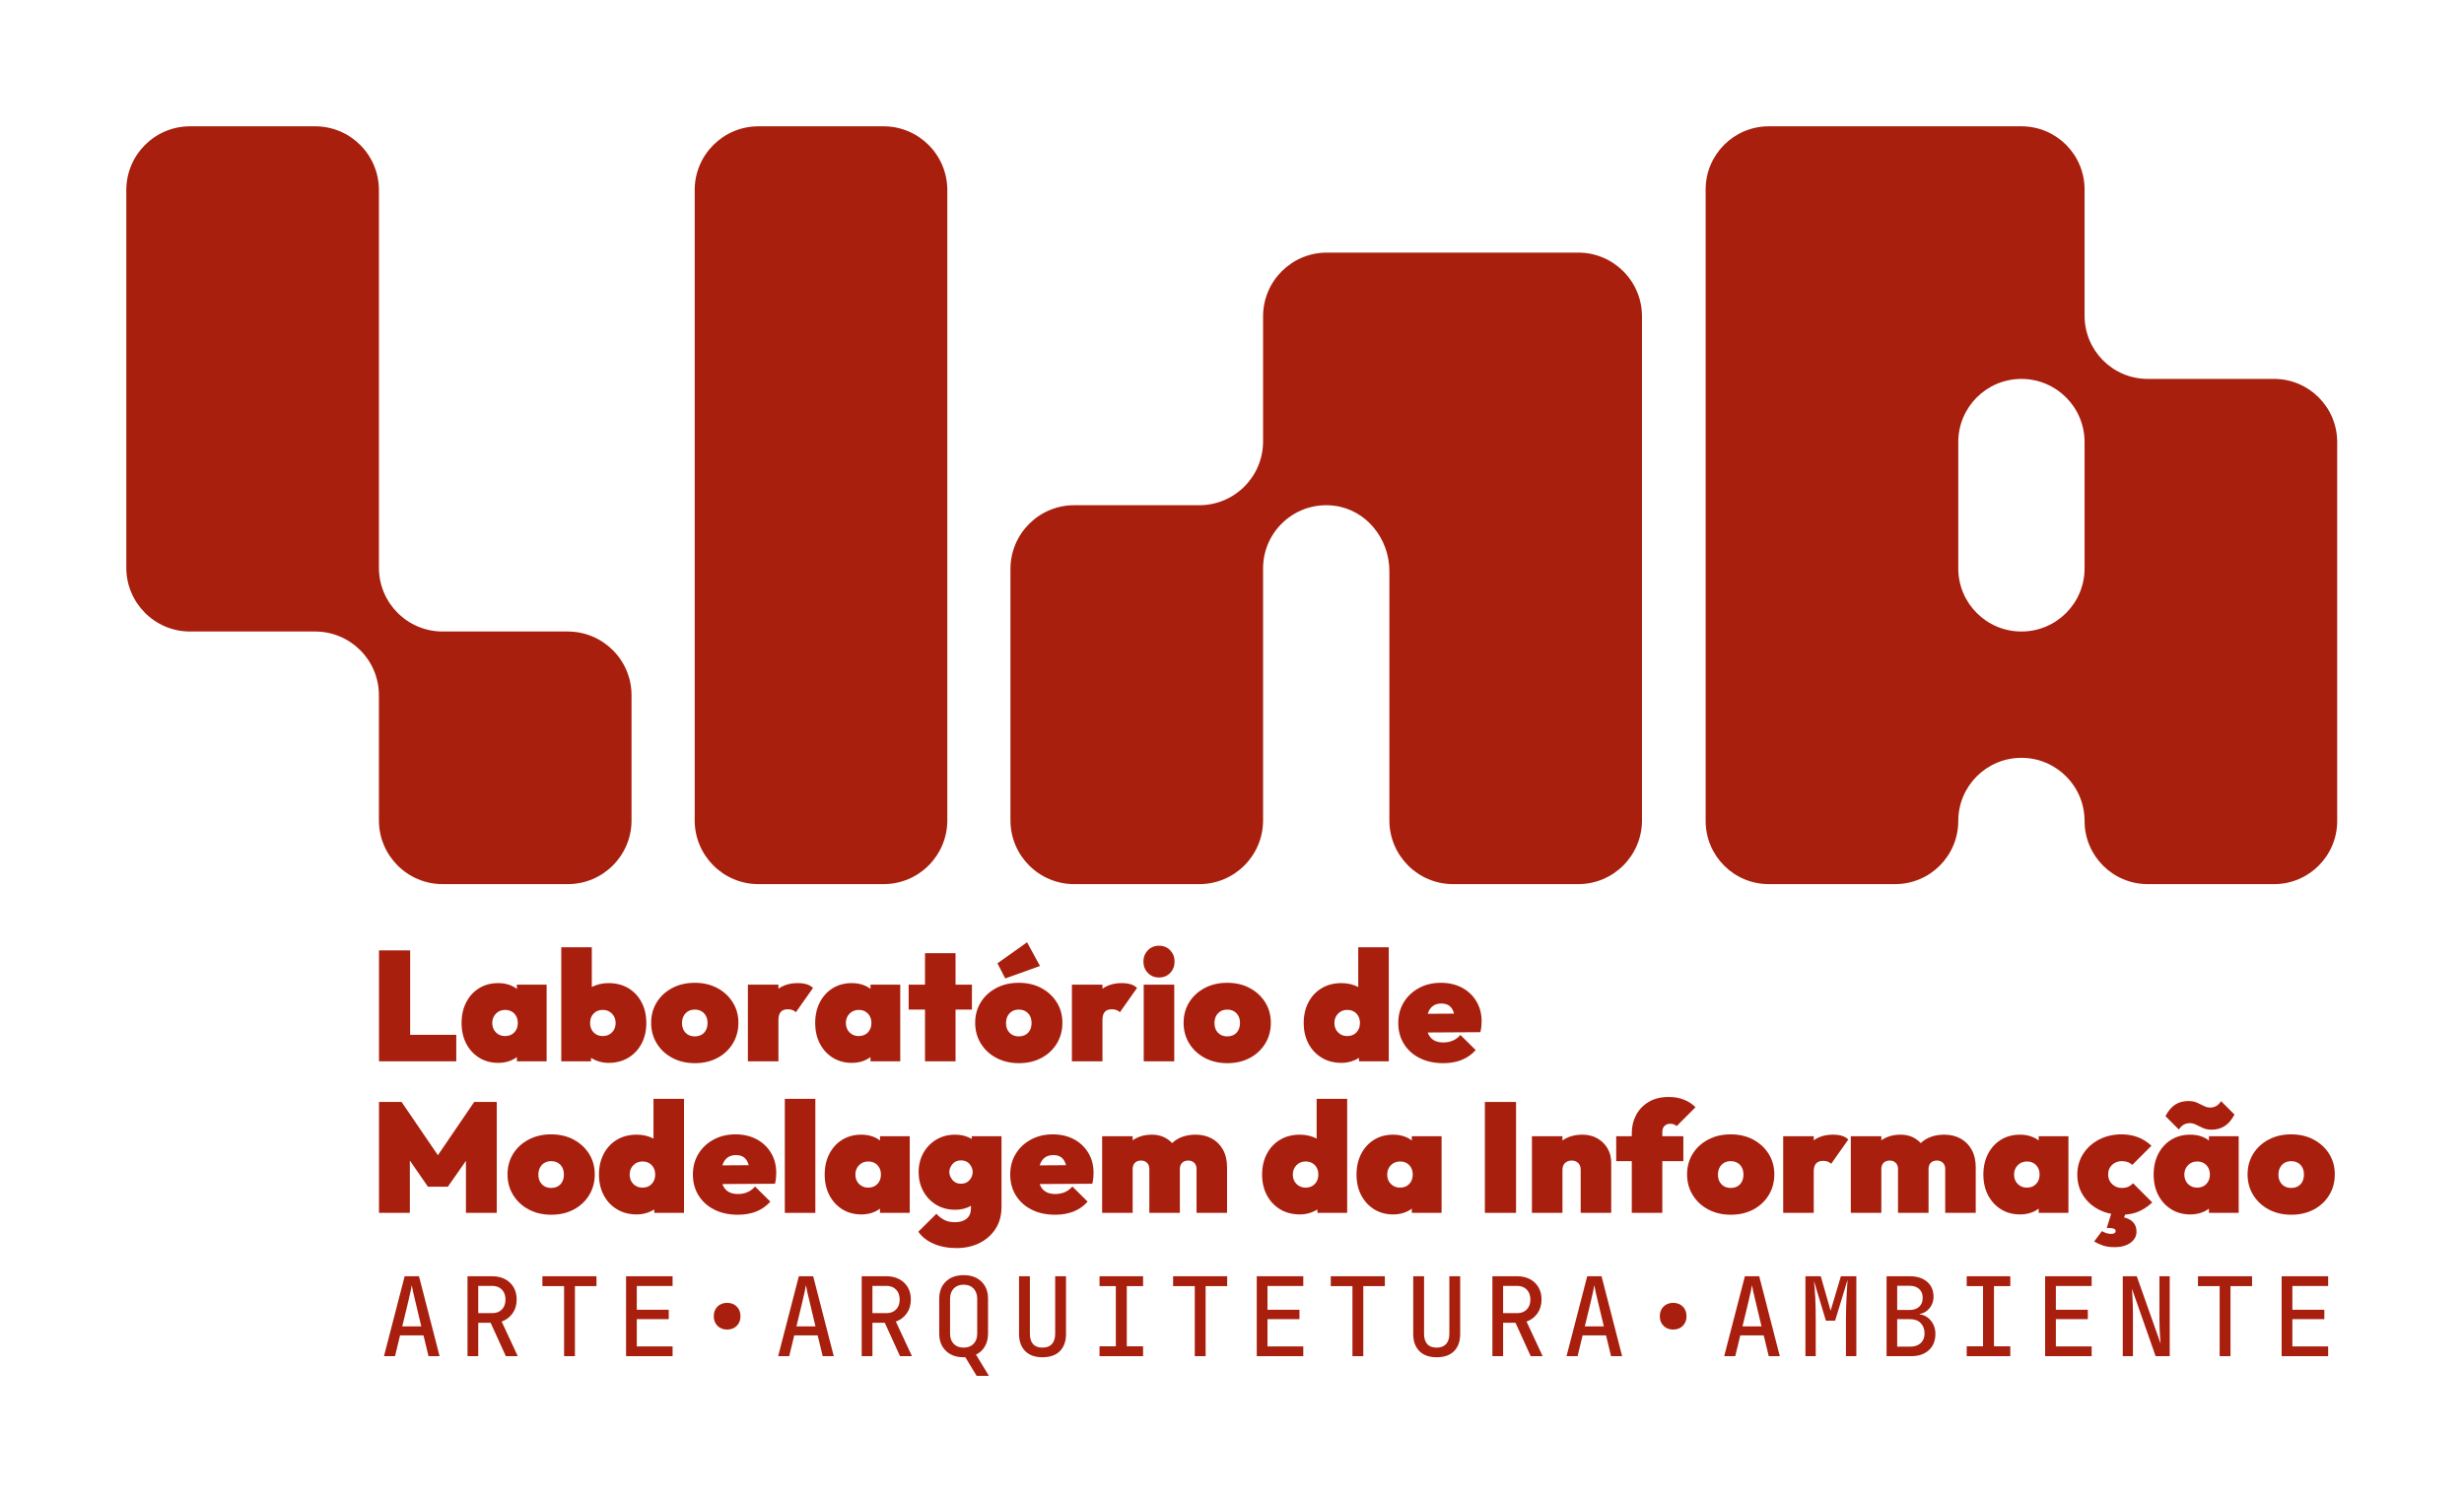
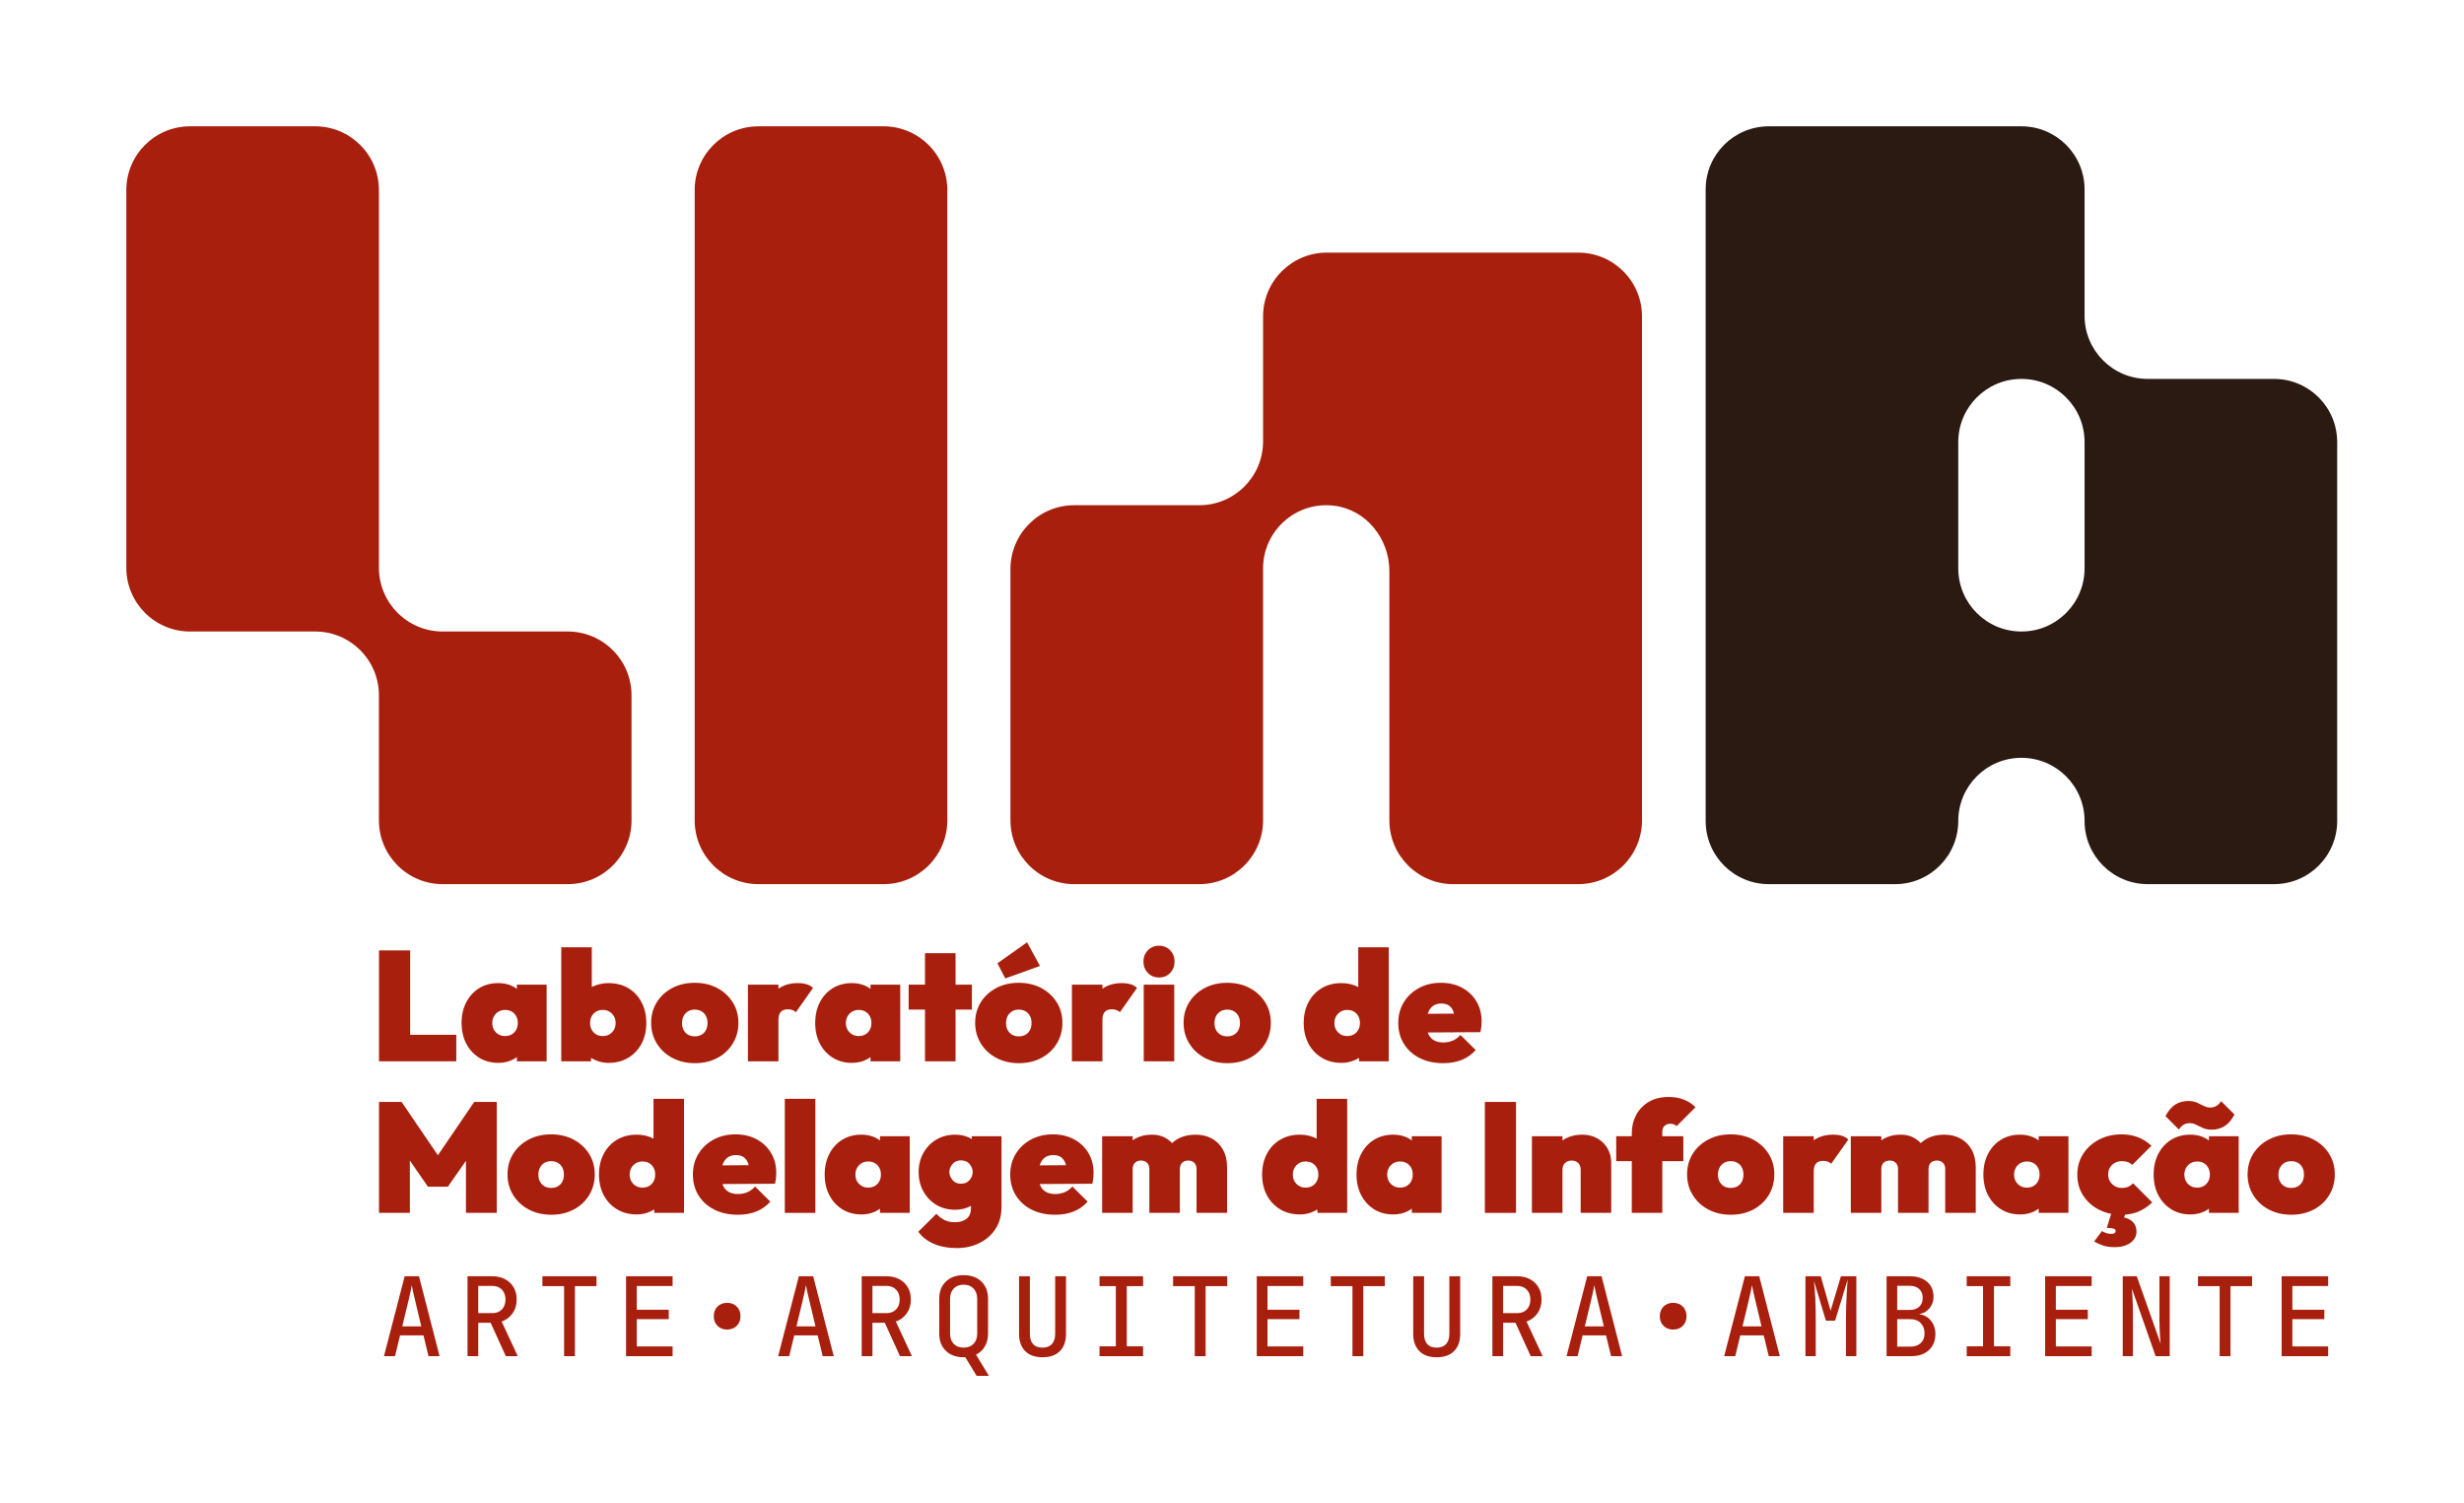
<svg xmlns="http://www.w3.org/2000/svg" viewBox="0 0 1219.25 743.329" width="292.62" height="178.40" role="img" aria-label="LINA — Laboratório de Modelagem da Informação">
  <g transform="translate(62.5 62.5)">
    <g id="horiz-preto">
      <g id="Layer-1">
-         <path d="M0.25 31.25A31.25 31.25 0 0 1 31.5 0L156.5 0A31.25 31.25 0 0 1 187.75 31.25L187.75 93.75A31.25 31.25 0 0 0 219 125L281.5 125A31.25 31.25 0 0 1 312.75 156.25L312.75 343.75A31.25 31.25 0 0 1 281.5 375L219 375A31.25 31.25 0 0 1 187.75 343.75L187.75 343.75A31.25 31.25 0 0 0 156.5 312.5L156.5 312.5A31.25 31.25 0 0 0 125.25 343.75L125.25 343.75A31.25 31.25 0 0 1 94 375L31.5 375A31.25 31.25 0 0 1 0.25 343.75ZM187.75 156.25A31.25 31.25 0 0 0 156.5 125L156.5 125A31.25 31.25 0 0 0 125.25 156.25L125.25 218.75A31.25 31.25 0 0 0 156.5 250L156.5 250A31.25 31.25 0 0 0 187.75 218.75Z" fill="#A81F0D" fill-rule="evenodd" transform="matrix(1 0 0 1 781.25 0)" />
+         <path d="M0.25 31.25A31.25 31.25 0 0 1 31.5 0L156.5 0A31.25 31.25 0 0 1 187.75 31.25L187.75 93.75A31.25 31.25 0 0 0 219 125L281.5 125A31.25 31.25 0 0 1 312.75 156.25L312.75 343.75A31.25 31.25 0 0 1 281.5 375L219 375A31.25 31.25 0 0 1 187.75 343.75L187.75 343.75A31.25 31.25 0 0 0 156.5 312.5L156.5 312.5A31.25 31.25 0 0 0 125.25 343.75L125.25 343.75A31.25 31.25 0 0 1 94 375L31.5 375A31.25 31.25 0 0 1 0.25 343.75ZM187.75 156.25A31.25 31.25 0 0 0 156.5 125L156.5 125A31.25 31.25 0 0 0 125.25 156.25L125.25 218.75A31.25 31.25 0 0 0 156.5 250L156.5 250A31.25 31.25 0 0 0 187.75 218.75Z" fill="#2A1A12" fill-rule="evenodd" transform="matrix(1 0 0 1 781.25 0)" />
        <path d="M750 94.054 L750 343.446 C750 360.871 735.871 375 718.446 375 L656.554 375 C639.129 375 625 360.871 625 343.446 L625 220.063 C625 204.025 613.496 189.621 597.575 187.729 C578.617 185.475 562.5 200.242 562.5 218.75 L562.5 343.446 C562.5 360.871 548.371 375 530.946 375 L469.054 375 C451.629 375 437.5 360.871 437.5 343.446 L437.5 219.054 C437.5 201.629 451.629 187.5 469.054 187.5 L530.946 187.5 C548.371 187.5 562.5 173.371 562.5 155.946 L562.5 94.054 C562.5 76.629 576.629 62.5 594.054 62.5 L718.446 62.5 C735.871 62.5 750 76.629 750 94.054" fill="#A81F0D" />
        <path d="M406.25 31.554 L406.25 343.446 C406.25 360.871 392.121 375 374.696 375 L312.804 375 C295.379 375 281.25 360.871 281.25 343.446 L281.25 31.554 C281.25 14.129 295.379 0 312.804 0 L374.696 0 C392.121 0 406.25 14.129 406.25 31.554" fill="#A81F0D" />
        <path d="M250 281.554 L250 343.446 C250 360.871 235.871 375 218.446 375 L156.554 375 C139.129 375 125 360.871 125 343.446 L125 281.554 C125 264.129 110.871 250 93.446 250 L31.554 250 C14.129 250 0 235.871 0 218.446 L0 31.554 C0 14.129 14.129 0 31.554 0 L93.446 0 C110.871 0 125 14.129 125 31.554 L125 218.446 C125 235.871 139.129 250 156.554 250 L218.446 250 C235.871 250 250 264.129 250 281.554" fill="#A81F0D" />
      </g>
      <g>
        <g>
          <path d="M125.043 462.672 L125.043 407.788 L140.46 407.788 L140.46 449.568 L163.277 449.568 L163.277 462.672 Z" fill="#A81F0D" />
          <path d="M184.012 463.443 C180.466 463.443 177.332 462.595 174.608 460.899 C171.884 459.203 169.752 456.878 168.21 453.923 C166.668 450.968 165.898 447.564 165.898 443.709 C165.898 439.855 166.668 436.438 168.21 433.457 C169.752 430.477 171.884 428.151 174.608 426.481 C177.332 424.811 180.466 423.976 184.012 423.976 C187.609 423.976 190.693 424.927 193.262 426.828 L193.262 424.747 L207.985 424.747 L207.985 462.672 L193.262 462.672 L193.262 460.591 C190.693 462.492 187.609 463.443 184.012 463.443 Z M187.404 450.184 C189.305 450.184 190.834 449.581 191.99 448.373 C193.147 447.165 193.725 445.611 193.725 443.709 C193.725 441.808 193.147 440.253 191.99 439.046 C190.834 437.838 189.331 437.234 187.481 437.234 C185.631 437.234 184.102 437.851 182.895 439.084 C181.687 440.318 181.083 441.859 181.083 443.709 C181.083 445.611 181.687 447.165 182.895 448.373 C184.102 449.581 185.605 450.184 187.404 450.184 Z" fill="#A81F0D" />
          <path d="M215.231 462.672 L215.231 406.247 L230.34 406.247 L230.34 425.903 C232.858 424.618 235.607 423.976 238.588 423.976 C242.339 423.976 245.615 424.811 248.416 426.481 C251.216 428.151 253.4 430.477 254.968 433.457 C256.535 436.438 257.319 439.855 257.319 443.709 C257.319 447.564 256.535 450.968 254.968 453.923 C253.4 456.878 251.216 459.203 248.416 460.899 C245.615 462.595 242.339 463.443 238.588 463.443 C236.994 463.443 235.466 463.224 234.001 462.788 C232.536 462.351 231.187 461.747 229.954 460.976 L229.954 462.672 Z M235.813 450.184 C237.611 450.184 239.114 449.581 240.322 448.373 C241.53 447.165 242.133 445.611 242.133 443.709 C242.133 441.859 241.53 440.318 240.322 439.084 C239.114 437.851 237.585 437.234 235.735 437.234 C233.885 437.234 232.382 437.838 231.226 439.046 C230.07 440.253 229.492 441.808 229.492 443.709 C229.492 445.611 230.07 447.165 231.226 448.373 C232.382 449.581 233.911 450.184 235.813 450.184 Z" fill="#A81F0D" />
          <path d="M281.369 463.597 C277.206 463.597 273.494 462.736 270.23 461.015 C266.967 459.293 264.398 456.916 262.522 453.884 C260.646 450.852 259.708 447.435 259.708 443.632 C259.708 439.83 260.633 436.438 262.483 433.457 C264.334 430.477 266.89 428.126 270.153 426.404 C273.417 424.683 277.129 423.822 281.292 423.822 C285.454 423.822 289.154 424.683 292.392 426.404 C295.63 428.126 298.186 430.477 300.062 433.457 C301.938 436.438 302.875 439.83 302.875 443.632 C302.875 447.435 301.95 450.852 300.1 453.884 C298.25 456.916 295.707 459.293 292.469 461.015 C289.232 462.736 285.532 463.597 281.369 463.597 Z M281.292 450.339 C283.245 450.339 284.786 449.735 285.917 448.527 C287.048 447.319 287.613 445.714 287.613 443.709 C287.613 441.705 287.035 440.099 285.878 438.892 C284.722 437.684 283.193 437.08 281.292 437.08 C279.391 437.08 277.862 437.697 276.705 438.93 C275.549 440.164 274.971 441.782 274.971 443.786 C274.971 445.739 275.549 447.319 276.705 448.527 C277.862 449.735 279.391 450.339 281.292 450.339 Z" fill="#A81F0D" />
          <path d="M307.577 462.672 L307.577 424.747 L322.686 424.747 L322.686 426.751 C325.307 424.901 328.493 423.976 332.244 423.976 C335.687 423.976 338.205 424.773 339.798 426.366 L331.319 438.391 C330.96 437.98 330.433 437.633 329.739 437.35 C329.045 437.067 328.236 436.926 327.311 436.926 C324.228 436.926 322.686 438.673 322.686 442.168 L322.686 462.672 Z" fill="#A81F0D" />
          <path d="M358.992 463.443 C355.446 463.443 352.311 462.595 349.587 460.899 C346.864 459.203 344.731 456.878 343.189 453.923 C341.648 450.968 340.877 447.564 340.877 443.709 C340.877 439.855 341.648 436.438 343.189 433.457 C344.731 430.477 346.864 428.151 349.587 426.481 C352.311 424.811 355.446 423.976 358.992 423.976 C362.589 423.976 365.672 424.927 368.242 426.828 L368.242 424.747 L382.965 424.747 L382.965 462.672 L368.242 462.672 L368.242 460.591 C365.672 462.492 362.589 463.443 358.992 463.443 Z M362.383 450.184 C364.285 450.184 365.813 449.581 366.97 448.373 C368.126 447.165 368.704 445.611 368.704 443.709 C368.704 441.808 368.126 440.253 366.97 439.046 C365.813 437.838 364.31 437.234 362.46 437.234 C360.61 437.234 359.081 437.851 357.874 439.084 C356.666 440.318 356.062 441.859 356.062 443.709 C356.062 445.611 356.666 447.165 357.874 448.373 C359.081 449.581 360.585 450.184 362.383 450.184 Z" fill="#A81F0D" />
          <path d="M395.221 462.672 L395.221 437.08 L387.127 437.08 L387.127 424.747 L395.221 424.747 L395.221 409.176 L410.329 409.176 L410.329 424.747 L418.423 424.747 L418.423 437.08 L410.329 437.08 L410.329 462.672 Z" fill="#A81F0D" />
          <path d="M441.702 463.597 C437.539 463.597 433.826 462.736 430.563 461.015 C427.3 459.293 424.73 456.916 422.855 453.884 C420.979 450.852 420.041 447.435 420.041 443.632 C420.041 439.83 420.966 436.438 422.816 433.457 C424.666 430.477 427.223 428.126 430.486 426.404 C433.749 424.683 437.462 423.822 441.625 423.822 C445.787 423.822 449.487 424.683 452.725 426.404 C455.962 428.126 458.519 430.477 460.394 433.457 C462.27 436.438 463.208 439.83 463.208 443.632 C463.208 447.435 462.283 450.852 460.433 453.884 C458.583 456.916 456.039 459.293 452.802 461.015 C449.564 462.736 445.864 463.597 441.702 463.597 Z M441.625 450.339 C443.577 450.339 445.119 449.735 446.25 448.527 C447.38 447.319 447.945 445.714 447.945 443.709 C447.945 441.705 447.367 440.099 446.211 438.892 C445.055 437.684 443.526 437.08 441.625 437.08 C439.723 437.08 438.194 437.697 437.038 438.93 C435.882 440.164 435.304 441.782 435.304 443.786 C435.304 445.739 435.882 447.319 437.038 448.527 C438.194 449.735 439.723 450.339 441.625 450.339 Z M434.918 421.663 L431.064 414.186 L445.71 403.78 L452.108 415.497 Z" fill="#A81F0D" />
          <path d="M467.91 462.672 L467.91 424.747 L483.019 424.747 L483.019 426.751 C485.64 424.901 488.826 423.976 492.577 423.976 C496.02 423.976 498.538 424.773 500.131 426.366 L491.652 438.391 C491.292 437.98 490.766 437.633 490.072 437.35 C489.378 437.067 488.569 436.926 487.644 436.926 C484.56 436.926 483.019 438.673 483.019 442.168 L483.019 462.672 Z" fill="#A81F0D" />
          <path d="M511 421.201 C508.79 421.201 506.953 420.443 505.488 418.927 C504.024 417.411 503.291 415.548 503.291 413.338 C503.291 411.129 504.024 409.266 505.488 407.75 C506.953 406.234 508.79 405.476 511 405.476 C513.261 405.476 515.111 406.234 516.55 407.75 C517.989 409.266 518.708 411.129 518.708 413.338 C518.708 415.548 517.989 417.411 516.55 418.927 C515.111 420.443 513.261 421.201 511 421.201 Z M503.446 462.672 L503.446 424.747 L518.554 424.747 L518.554 462.672 Z" fill="#A81F0D" />
          <path d="M544.839 463.597 C540.677 463.597 536.964 462.736 533.701 461.015 C530.438 459.293 527.868 456.916 525.993 453.884 C524.117 450.852 523.179 447.435 523.179 443.632 C523.179 439.83 524.104 436.438 525.954 433.457 C527.804 430.477 530.361 428.126 533.624 426.404 C536.887 424.683 540.6 423.822 544.762 423.822 C548.925 423.822 552.625 424.683 555.862 426.404 C559.1 428.126 561.657 430.477 563.532 433.457 C565.408 436.438 566.346 439.83 566.346 443.632 C566.346 447.435 565.421 450.852 563.571 453.884 C561.721 456.916 559.177 459.293 555.94 461.015 C552.702 462.736 549.002 463.597 544.839 463.597 Z M544.762 450.339 C546.715 450.339 548.257 449.735 549.387 448.527 C550.518 447.319 551.083 445.714 551.083 443.709 C551.083 441.705 550.505 440.099 549.349 438.892 C548.193 437.684 546.664 437.08 544.762 437.08 C542.861 437.08 541.332 437.697 540.176 438.93 C539.02 440.164 538.442 441.782 538.442 443.786 C538.442 445.739 539.02 447.319 540.176 448.527 C541.332 449.735 542.861 450.339 544.762 450.339 Z" fill="#A81F0D" />
          <path d="M601.342 463.443 C597.59 463.443 594.314 462.595 591.514 460.899 C588.713 459.203 586.529 456.878 584.962 453.923 C583.394 450.968 582.611 447.564 582.611 443.709 C582.611 439.855 583.394 436.438 584.962 433.457 C586.529 430.477 588.713 428.151 591.514 426.481 C594.314 424.811 597.59 423.976 601.342 423.976 C604.322 423.976 607.072 424.618 609.59 425.903 L609.59 406.247 L624.698 406.247 L624.698 462.672 L609.975 462.672 L609.975 460.976 C608.742 461.747 607.393 462.351 605.928 462.788 C604.464 463.224 602.935 463.443 601.342 463.443 Z M604.117 450.184 C606.018 450.184 607.547 449.581 608.703 448.373 C609.86 447.165 610.438 445.611 610.438 443.709 C610.438 441.808 609.86 440.253 608.703 439.046 C607.547 437.838 606.044 437.234 604.194 437.234 C602.344 437.234 600.815 437.851 599.607 439.084 C598.4 440.318 597.796 441.859 597.796 443.709 C597.796 445.611 598.4 447.165 599.607 448.373 C600.815 449.581 602.318 450.184 604.117 450.184 Z" fill="#A81F0D" />
          <path d="M651.678 463.597 C647.258 463.597 643.378 462.762 640.038 461.092 C636.698 459.422 634.09 457.083 632.214 454.077 C630.338 451.071 629.4 447.615 629.4 443.709 C629.4 439.855 630.313 436.438 632.137 433.457 C633.961 430.477 636.466 428.126 639.653 426.404 C642.839 424.683 646.436 423.822 650.444 423.822 C654.401 423.822 657.896 424.631 660.928 426.25 C663.96 427.869 666.336 430.117 668.058 432.995 C669.779 435.873 670.64 439.161 670.64 442.861 C670.64 443.632 670.602 444.442 670.525 445.29 C670.447 446.138 670.28 447.127 670.024 448.257 L643.969 448.411 C645.151 451.7 647.721 453.345 651.678 453.345 C655.172 453.345 657.998 452.111 660.157 449.645 L667.711 457.122 C663.857 461.439 658.512 463.597 651.678 463.597 Z M650.753 434.074 C647.309 434.074 645.048 435.77 643.969 439.161 L656.996 439.084 C656.174 435.744 654.093 434.074 650.753 434.074 Z" fill="#A81F0D" />
        </g>
        <g>
          <path d="M125.043 537.671 L125.043 482.788 L136.22 482.788 L154.181 509.15 L172.141 482.788 L183.318 482.788 L183.318 537.671 L168.056 537.671 L168.056 511.925 L159.114 524.721 L149.247 524.721 L140.306 511.771 L140.306 537.671 Z" fill="#A81F0D" />
          <path d="M210.297 538.596 C206.135 538.596 202.422 537.735 199.159 536.014 C195.895 534.292 193.326 531.916 191.45 528.884 C189.575 525.852 188.637 522.434 188.637 518.632 C188.637 514.829 189.562 511.437 191.412 508.457 C193.262 505.476 195.818 503.125 199.082 501.403 C202.345 499.682 206.058 498.821 210.22 498.821 C214.383 498.821 218.083 499.682 221.32 501.403 C224.558 503.125 227.114 505.476 228.99 508.457 C230.866 511.437 231.804 514.829 231.804 518.632 C231.804 522.434 230.879 525.852 229.029 528.884 C227.179 531.916 224.635 534.292 221.397 536.014 C218.16 537.735 214.46 538.596 210.297 538.596 Z M210.22 525.338 C212.173 525.338 213.715 524.734 214.845 523.526 C215.976 522.319 216.541 520.713 216.541 518.709 C216.541 516.704 215.963 515.099 214.807 513.891 C213.65 512.683 212.122 512.079 210.22 512.079 C208.319 512.079 206.79 512.696 205.634 513.929 C204.477 515.163 203.899 516.782 203.899 518.786 C203.899 520.738 204.477 522.319 205.634 523.526 C206.79 524.734 208.319 525.338 210.22 525.338 Z" fill="#A81F0D" />
          <path d="M252.617 538.442 C248.865 538.442 245.589 537.594 242.789 535.898 C239.988 534.202 237.804 531.877 236.237 528.922 C234.669 525.967 233.885 522.563 233.885 518.709 C233.885 514.854 234.669 511.437 236.237 508.457 C237.804 505.476 239.988 503.151 242.789 501.48 C245.589 499.81 248.865 498.975 252.617 498.975 C255.597 498.975 258.347 499.618 260.865 500.902 L260.865 481.246 L275.973 481.246 L275.973 537.671 L261.25 537.671 L261.25 535.975 C260.017 536.746 258.668 537.35 257.203 537.787 C255.739 538.224 254.21 538.442 252.617 538.442 Z M255.392 525.184 C257.293 525.184 258.822 524.58 259.978 523.372 C261.135 522.165 261.713 520.61 261.713 518.709 C261.713 516.807 261.135 515.253 259.978 514.045 C258.822 512.837 257.319 512.234 255.469 512.234 C253.619 512.234 252.09 512.85 250.882 514.084 C249.675 515.317 249.071 516.859 249.071 518.709 C249.071 520.61 249.675 522.165 250.882 523.372 C252.09 524.58 253.593 525.184 255.392 525.184 Z" fill="#A81F0D" />
          <path d="M302.643 538.596 C298.223 538.596 294.343 537.761 291.003 536.091 C287.663 534.421 285.055 532.083 283.179 529.076 C281.303 526.07 280.366 522.614 280.366 518.709 C280.366 514.854 281.278 511.437 283.102 508.457 C284.926 505.476 287.432 503.125 290.618 501.403 C293.804 499.682 297.401 498.821 301.409 498.821 C305.366 498.821 308.861 499.63 311.893 501.249 C314.925 502.868 317.302 505.116 319.023 507.994 C320.745 510.872 321.605 514.161 321.605 517.861 C321.605 518.632 321.567 519.441 321.49 520.289 C321.413 521.137 321.246 522.126 320.989 523.257 L294.934 523.411 C296.116 526.7 298.686 528.344 302.643 528.344 C306.137 528.344 308.964 527.111 311.122 524.644 L318.676 532.121 C314.822 536.438 309.478 538.596 302.643 538.596 Z M301.718 509.073 C298.275 509.073 296.014 510.769 294.934 514.161 L307.962 514.084 C307.139 510.743 305.058 509.073 301.718 509.073 Z" fill="#A81F0D" />
          <path d="M325.845 537.671 L325.845 481.246 L340.954 481.246 L340.954 537.671 Z" fill="#A81F0D" />
          <path d="M363.694 538.442 C360.148 538.442 357.013 537.594 354.289 535.898 C351.566 534.202 349.433 531.877 347.891 528.922 C346.35 525.967 345.579 522.563 345.579 518.709 C345.579 514.854 346.35 511.437 347.891 508.457 C349.433 505.476 351.566 503.151 354.289 501.48 C357.013 499.81 360.148 498.975 363.694 498.975 C367.291 498.975 370.374 499.926 372.944 501.827 L372.944 499.746 L387.667 499.746 L387.667 537.671 L372.944 537.671 L372.944 535.59 C370.374 537.491 367.291 538.442 363.694 538.442 Z M367.085 525.184 C368.987 525.184 370.516 524.58 371.672 523.372 C372.828 522.165 373.406 520.61 373.406 518.709 C373.406 516.807 372.828 515.253 371.672 514.045 C370.516 512.837 369.012 512.234 367.162 512.234 C365.312 512.234 363.784 512.85 362.576 514.084 C361.368 515.317 360.764 516.859 360.764 518.709 C360.764 520.61 361.368 522.165 362.576 523.372 C363.784 524.58 365.287 525.184 367.085 525.184 Z" fill="#A81F0D" />
          <path d="M410.175 536.13 C406.629 536.13 403.495 535.307 400.771 533.663 C398.047 532.018 395.915 529.783 394.373 526.957 C392.831 524.13 392.06 520.995 392.06 517.552 C392.06 514.058 392.831 510.91 394.373 508.11 C395.915 505.309 398.047 503.086 400.771 501.442 C403.495 499.797 406.629 498.975 410.175 498.975 C413.258 498.975 415.982 499.695 418.346 501.134 L418.346 499.746 L433.069 499.746 L433.069 534.742 C433.069 538.905 432.093 542.502 430.14 545.534 C428.187 548.566 425.541 550.917 422.2 552.587 C418.86 554.257 415.083 555.092 410.869 555.092 C406.604 555.092 402.826 554.385 399.538 552.972 C396.249 551.559 393.705 549.568 391.906 546.998 L400.848 538.134 C402.03 539.418 403.34 540.433 404.779 541.178 C406.218 541.924 407.965 542.296 410.021 542.296 C412.488 542.296 414.428 541.705 415.841 540.523 C417.254 539.341 417.961 537.62 417.961 535.359 L417.961 534.202 C415.648 535.487 413.053 536.13 410.175 536.13 Z M412.95 523.257 C414.8 523.257 416.239 522.653 417.267 521.445 C418.295 520.237 418.809 518.914 418.809 517.475 C418.809 516.036 418.295 514.713 417.267 513.505 C416.239 512.298 414.826 511.694 413.027 511.694 C411.229 511.694 409.815 512.311 408.788 513.544 C407.76 514.777 407.246 516.088 407.246 517.475 C407.246 518.811 407.76 520.109 408.788 521.368 C409.815 522.627 411.203 523.257 412.95 523.257 Z" fill="#A81F0D" />
          <path d="M459.662 538.596 C455.242 538.596 451.362 537.761 448.022 536.091 C444.682 534.421 442.074 532.083 440.198 529.076 C438.322 526.07 437.385 522.614 437.385 518.709 C437.385 514.854 438.297 511.437 440.121 508.457 C441.945 505.476 444.451 503.125 447.637 501.403 C450.823 499.682 454.42 498.821 458.428 498.821 C462.385 498.821 465.88 499.63 468.912 501.249 C471.944 502.868 474.321 505.116 476.042 507.994 C477.764 510.872 478.624 514.161 478.624 517.861 C478.624 518.632 478.586 519.441 478.509 520.289 C478.432 521.137 478.265 522.126 478.008 523.257 L451.953 523.411 C453.135 526.7 455.705 528.344 459.662 528.344 C463.156 528.344 465.983 527.111 468.141 524.644 L475.695 532.121 C471.841 536.438 466.497 538.596 459.662 538.596 Z M458.737 509.073 C455.294 509.073 453.033 510.769 451.953 514.161 L464.981 514.084 C464.158 510.743 462.077 509.073 458.737 509.073 Z" fill="#A81F0D" />
          <path d="M482.864 537.671 L482.864 499.746 L497.973 499.746 L497.973 501.75 C500.645 499.9 503.831 498.975 507.531 498.975 C511.539 498.975 514.854 500.363 517.475 503.138 C520.456 500.363 524.335 498.975 529.115 498.975 C532.147 498.975 534.832 499.618 537.17 500.902 C539.508 502.187 541.345 504.037 542.681 506.452 C544.017 508.868 544.685 511.771 544.685 515.163 L544.685 537.671 L529.577 537.671 L529.577 515.934 C529.577 514.649 529.192 513.634 528.421 512.889 C527.65 512.144 526.674 511.771 525.492 511.771 C524.207 511.771 523.192 512.144 522.447 512.889 C521.702 513.634 521.329 514.649 521.329 515.934 L521.329 537.671 L506.221 537.671 L506.221 515.934 C506.221 514.649 505.835 513.634 505.064 512.889 C504.294 512.144 503.317 511.771 502.135 511.771 C500.851 511.771 499.836 512.144 499.09 512.889 C498.345 513.634 497.973 514.649 497.973 515.934 L497.973 537.671 Z" fill="#A81F0D" />
          <path d="M580.76 538.442 C577.008 538.442 573.732 537.594 570.931 535.898 C568.131 534.202 565.947 531.877 564.379 528.922 C562.812 525.967 562.028 522.563 562.028 518.709 C562.028 514.854 562.812 511.437 564.379 508.457 C565.947 505.476 568.131 503.151 570.931 501.48 C573.732 499.81 577.008 498.975 580.76 498.975 C583.74 498.975 586.49 499.618 589.008 500.902 L589.008 481.246 L604.116 481.246 L604.116 537.671 L589.393 537.671 L589.393 535.975 C588.16 536.746 586.811 537.35 585.346 537.787 C583.882 538.224 582.353 538.442 580.76 538.442 Z M583.535 525.184 C585.436 525.184 586.965 524.58 588.121 523.372 C589.277 522.165 589.856 520.61 589.856 518.709 C589.856 516.807 589.277 515.253 588.121 514.045 C586.965 512.837 585.462 512.234 583.612 512.234 C581.762 512.234 580.233 512.85 579.025 514.084 C577.818 515.317 577.214 516.859 577.214 518.709 C577.214 520.61 577.818 522.165 579.025 523.372 C580.233 524.58 581.736 525.184 583.535 525.184 Z" fill="#A81F0D" />
          <path d="M626.856 538.442 C623.31 538.442 620.175 537.594 617.452 535.898 C614.728 534.202 612.595 531.877 611.054 528.922 C609.512 525.967 608.741 522.563 608.741 518.709 C608.741 514.854 609.512 511.437 611.054 508.457 C612.595 505.476 614.728 503.151 617.452 501.48 C620.175 499.81 623.31 498.975 626.856 498.975 C630.453 498.975 633.536 499.926 636.106 501.827 L636.106 499.746 L650.829 499.746 L650.829 537.671 L636.106 537.671 L636.106 535.59 C633.536 537.491 630.453 538.442 626.856 538.442 Z M630.247 525.184 C632.149 525.184 633.678 524.58 634.834 523.372 C635.99 522.165 636.568 520.61 636.568 518.709 C636.568 516.807 635.99 515.253 634.834 514.045 C633.678 512.837 632.175 512.234 630.325 512.234 C628.474 512.234 626.946 512.85 625.738 514.084 C624.53 515.317 623.927 516.859 623.927 518.709 C623.927 520.61 624.53 522.165 625.738 523.372 C626.946 524.58 628.449 525.184 630.247 525.184 Z" fill="#A81F0D" />
          <path d="M672.259 537.671 L672.259 482.788 L687.675 482.788 L687.675 537.671 Z" fill="#A81F0D" />
          <path d="M695.537 537.671 L695.537 499.746 L710.645 499.746 L710.645 501.827 C713.369 499.926 716.684 498.975 720.589 498.975 C723.313 498.975 725.741 499.579 727.874 500.787 C730.006 501.994 731.689 503.639 732.923 505.72 C734.156 507.801 734.773 510.204 734.773 512.927 L734.773 537.671 L719.664 537.671 L719.664 516.396 C719.664 514.906 719.24 513.762 718.392 512.966 C717.544 512.169 716.478 511.771 715.193 511.771 C713.909 511.771 712.829 512.169 711.956 512.966 C711.082 513.762 710.645 514.906 710.645 516.396 L710.645 537.671 Z" fill="#A81F0D" />
          <path d="M744.948 537.671 L744.948 512.079 L737.24 512.079 L737.24 499.746 L744.948 499.746 L744.948 498.204 C744.948 494.916 745.668 491.922 747.107 489.224 C748.546 486.526 750.627 484.368 753.35 482.749 C756.074 481.13 759.363 480.321 763.217 480.321 C766.095 480.321 768.652 480.784 770.887 481.709 C773.122 482.634 774.985 483.867 776.476 485.409 L767.148 494.736 C766.378 493.965 765.324 493.579 763.988 493.579 C762.806 493.579 761.855 493.939 761.136 494.659 C760.416 495.378 760.057 496.329 760.057 497.511 L760.057 499.746 L770.463 499.746 L770.463 512.079 L760.057 512.079 L760.057 537.671 Z" fill="#A81F0D" />
          <path d="M793.973 538.596 C789.81 538.596 786.098 537.735 782.834 536.014 C779.571 534.292 777.002 531.916 775.126 528.884 C773.25 525.852 772.312 522.434 772.312 518.632 C772.312 514.829 773.237 511.437 775.087 508.457 C776.937 505.476 779.494 503.125 782.757 501.403 C786.02 499.682 789.733 498.821 793.896 498.821 C798.058 498.821 801.758 499.682 804.996 501.403 C808.233 503.125 810.79 505.476 812.666 508.457 C814.541 511.437 815.479 514.829 815.479 518.632 C815.479 522.434 814.554 525.852 812.704 528.884 C810.854 531.916 808.311 534.292 805.073 536.014 C801.835 537.735 798.135 538.596 793.973 538.596 Z M793.896 525.338 C795.849 525.338 797.39 524.734 798.521 523.526 C799.651 522.319 800.217 520.713 800.217 518.709 C800.217 516.704 799.639 515.099 798.482 513.891 C797.326 512.683 795.797 512.079 793.896 512.079 C791.994 512.079 790.466 512.696 789.309 513.929 C788.153 515.163 787.575 516.782 787.575 518.786 C787.575 520.738 788.153 522.319 789.309 523.526 C790.466 524.734 791.994 525.338 793.896 525.338 Z" fill="#A81F0D" />
          <path d="M819.872 537.671 L819.872 499.746 L834.981 499.746 L834.981 501.75 C837.602 499.9 840.788 498.975 844.539 498.975 C847.982 498.975 850.5 499.772 852.093 501.365 L843.614 513.39 C843.254 512.979 842.728 512.632 842.034 512.349 C841.34 512.067 840.531 511.925 839.606 511.925 C836.522 511.925 834.981 513.673 834.981 517.167 L834.981 537.671 Z" fill="#A81F0D" />
          <path d="M853.327 537.671 L853.327 499.746 L868.436 499.746 L868.436 501.75 C871.108 499.9 874.294 498.975 877.994 498.975 C882.002 498.975 885.317 500.363 887.938 503.138 C890.918 500.363 894.798 498.975 899.577 498.975 C902.609 498.975 905.294 499.618 907.633 500.902 C909.971 502.187 911.808 504.037 913.144 506.452 C914.48 508.868 915.148 511.771 915.148 515.163 L915.148 537.671 L900.04 537.671 L900.04 515.934 C900.04 514.649 899.655 513.634 898.884 512.889 C898.113 512.144 897.136 511.771 895.954 511.771 C894.67 511.771 893.655 512.144 892.91 512.889 C892.165 513.634 891.792 514.649 891.792 515.934 L891.792 537.671 L876.684 537.671 L876.684 515.934 C876.684 514.649 876.298 513.634 875.527 512.889 C874.756 512.144 873.78 511.771 872.598 511.771 C871.313 511.771 870.298 512.144 869.553 512.889 C868.808 513.634 868.436 514.649 868.436 515.934 L868.436 537.671 Z" fill="#A81F0D" />
          <path d="M937.04 538.442 C933.494 538.442 930.359 537.594 927.636 535.898 C924.912 534.202 922.779 531.877 921.238 528.922 C919.696 525.967 918.925 522.563 918.925 518.709 C918.925 514.854 919.696 511.437 921.238 508.457 C922.779 505.476 924.912 503.151 927.636 501.48 C930.359 499.81 933.494 498.975 937.04 498.975 C940.637 498.975 943.721 499.926 946.29 501.827 L946.29 499.746 L961.013 499.746 L961.013 537.671 L946.29 537.671 L946.29 535.59 C943.721 537.491 940.637 538.442 937.04 538.442 Z M940.432 525.184 C942.333 525.184 943.862 524.58 945.018 523.372 C946.174 522.165 946.752 520.61 946.752 518.709 C946.752 516.807 946.174 515.253 945.018 514.045 C943.862 512.837 942.359 512.234 940.509 512.234 C938.659 512.234 937.13 512.85 935.922 514.084 C934.715 515.317 934.111 516.859 934.111 518.709 C934.111 520.61 934.715 522.165 935.922 523.372 C937.13 524.58 938.633 525.184 940.432 525.184 Z" fill="#A81F0D" />
          <path d="M987.144 538.596 C983.033 538.596 979.333 537.748 976.044 536.052 C972.755 534.357 970.16 532.006 968.259 528.999 C966.357 525.993 965.407 522.588 965.407 518.786 C965.407 514.932 966.37 511.501 968.297 508.495 C970.224 505.489 972.845 503.125 976.16 501.403 C979.475 499.682 983.213 498.821 987.376 498.821 C993.131 498.821 998.039 500.697 1002.099 504.448 L992.617 513.929 C991.949 513.313 991.204 512.85 990.382 512.542 C989.56 512.234 988.558 512.079 987.376 512.079 C985.526 512.079 983.945 512.683 982.635 513.891 C981.325 515.099 980.669 516.679 980.669 518.632 C980.669 520.636 981.337 522.254 982.674 523.488 C984.01 524.721 985.577 525.338 987.376 525.338 C988.712 525.338 989.817 525.132 990.69 524.721 C991.564 524.31 992.335 523.745 993.003 523.025 L1002.484 532.507 C1000.274 534.562 997.962 536.091 995.547 537.093 C993.131 538.095 990.331 538.596 987.144 538.596 Z M983.83 554.63 C981.62 554.63 979.783 554.385 978.318 553.897 C976.854 553.409 975.325 552.728 973.732 551.855 L977.586 546.69 C979.128 547.615 980.644 548.077 982.134 548.077 C983.624 548.077 984.369 547.589 984.369 546.613 C984.369 545.636 983.213 545.148 980.901 545.148 L979.976 545.148 L982.596 536.823 L989.765 536.823 L988.532 539.907 C992.643 540.934 994.699 543.298 994.699 546.998 C994.699 549.157 993.722 550.968 991.769 552.433 C989.817 553.897 987.17 554.63 983.83 554.63 Z" fill="#A81F0D" />
          <path d="M1021.292 538.442 C1017.746 538.442 1014.612 537.594 1011.888 535.898 C1009.164 534.202 1007.032 531.877 1005.49 528.922 C1003.948 525.967 1003.178 522.563 1003.178 518.709 C1003.178 514.854 1003.948 511.437 1005.49 508.457 C1007.032 505.476 1009.164 503.151 1011.888 501.48 C1014.612 499.81 1017.746 498.975 1021.292 498.975 C1024.89 498.975 1027.973 499.926 1030.542 501.827 L1030.542 499.746 L1045.265 499.746 L1045.265 537.671 L1030.542 537.671 L1030.542 535.59 C1027.973 537.491 1024.89 538.442 1021.292 538.442 Z M1024.684 525.184 C1026.585 525.184 1028.114 524.58 1029.27 523.372 C1030.427 522.165 1031.005 520.61 1031.005 518.709 C1031.005 516.807 1030.427 515.253 1029.27 514.045 C1028.114 512.837 1026.611 512.234 1024.761 512.234 C1022.911 512.234 1021.382 512.85 1020.175 514.084 C1018.967 515.317 1018.363 516.859 1018.363 518.709 C1018.363 520.61 1018.967 522.165 1020.175 523.372 C1021.382 524.58 1022.885 525.184 1024.684 525.184 Z M1031.853 496.509 C1030.26 496.509 1028.846 496.239 1027.613 495.699 C1026.38 495.16 1025.249 494.62 1024.221 494.08 C1023.194 493.541 1022.14 493.271 1021.061 493.271 C1018.8 493.271 1017.001 494.325 1015.665 496.431 L1009.036 489.802 C1010.475 487.079 1012.119 485.152 1013.969 484.021 C1015.819 482.89 1017.952 482.325 1020.367 482.325 C1022.012 482.325 1023.438 482.595 1024.645 483.135 C1025.853 483.674 1026.971 484.214 1027.999 484.753 C1029.026 485.293 1030.08 485.563 1031.159 485.563 C1033.42 485.563 1035.219 484.509 1036.555 482.402 L1043.184 489.031 C1041.745 491.704 1040.101 493.618 1038.251 494.774 C1036.401 495.93 1034.268 496.509 1031.853 496.509 Z" fill="#A81F0D" />
          <path d="M1071.32 538.596 C1067.157 538.596 1063.444 537.735 1060.181 536.014 C1056.918 534.292 1054.348 531.916 1052.473 528.884 C1050.597 525.852 1049.659 522.434 1049.659 518.632 C1049.659 514.829 1050.584 511.437 1052.434 508.457 C1054.284 505.476 1056.841 503.125 1060.104 501.403 C1063.367 499.682 1067.08 498.821 1071.243 498.821 C1075.405 498.821 1079.105 499.682 1082.343 501.403 C1085.58 503.125 1088.137 505.476 1090.012 508.457 C1091.888 511.437 1092.826 514.829 1092.826 518.632 C1092.826 522.434 1091.901 525.852 1090.051 528.884 C1088.201 531.916 1085.657 534.292 1082.42 536.014 C1079.182 537.735 1075.482 538.596 1071.32 538.596 Z M1071.243 525.338 C1073.195 525.338 1074.737 524.734 1075.868 523.526 C1076.998 522.319 1077.563 520.713 1077.563 518.709 C1077.563 516.704 1076.985 515.099 1075.829 513.891 C1074.673 512.683 1073.144 512.079 1071.243 512.079 C1069.341 512.079 1067.812 512.696 1066.656 513.929 C1065.5 515.163 1064.922 516.782 1064.922 518.786 C1064.922 520.738 1065.5 522.319 1066.656 523.526 C1067.812 524.734 1069.341 525.338 1071.243 525.338 Z" fill="#A81F0D" />
        </g>
      </g>
      <g>
        <path d="M127.499 608.579 L137.736 569.038 L144.832 569.038 L155.015 608.579 L149.545 608.579 L147.053 598.288 L135.461 598.288 L132.97 608.579 Z M136.545 593.846 L145.97 593.846 L143.153 582.038 C142.611 579.871 142.178 578.03 141.853 576.513 C141.528 574.996 141.329 573.967 141.257 573.425 C141.185 573.967 140.986 574.996 140.661 576.513 C140.336 578.03 139.921 579.853 139.415 581.984 Z" fill="#A81F0D" />
        <path d="M168.838 608.579 L168.838 569.038 L181.079 569.038 C183.499 569.038 185.611 569.516 187.417 570.473 C189.222 571.43 190.631 572.766 191.642 574.482 C192.653 576.197 193.159 578.21 193.159 580.521 C193.159 583.193 192.481 585.487 191.127 587.4 C189.773 589.314 187.977 590.668 185.738 591.463 L193.7 608.579 L187.796 608.579 L180.267 592.059 L174.146 592.059 L174.146 608.579 Z M174.146 587.292 L181.079 587.292 C183.102 587.292 184.7 586.678 185.873 585.45 C187.047 584.223 187.634 582.598 187.634 580.575 C187.634 578.517 187.038 576.874 185.846 575.646 C184.654 574.419 183.065 573.805 181.079 573.805 L174.146 573.805 Z" fill="#A81F0D" />
        <path d="M216.624 608.579 L216.624 573.913 L205.899 573.913 L205.899 569.038 L232.657 569.038 L232.657 573.913 L221.986 573.913 L221.986 608.579 Z" fill="#A81F0D" />
        <path d="M247.292 608.579 L247.292 569.038 L270.313 569.038 L270.313 573.859 L252.6 573.859 L252.6 585.613 L268.417 585.613 L268.417 590.271 L252.6 590.271 L252.6 603.759 L270.313 603.759 L270.313 608.579 Z" fill="#A81F0D" />
        <path d="M297.299 595.417 C295.349 595.417 293.76 594.803 292.532 593.575 C291.305 592.348 290.691 590.759 290.691 588.809 C290.691 586.859 291.305 585.27 292.532 584.042 C293.76 582.814 295.349 582.2 297.299 582.2 C299.249 582.2 300.838 582.814 302.066 584.042 C303.293 585.27 303.907 586.859 303.907 588.809 C303.907 590.759 303.293 592.348 302.066 593.575 C300.838 594.803 299.249 595.417 297.299 595.417 Z" fill="#A81F0D" />
        <path d="M322.55 608.579 L332.788 569.038 L339.884 569.038 L350.067 608.579 L344.596 608.579 L342.105 598.288 L330.513 598.288 L328.021 608.579 Z M331.596 593.846 L341.021 593.846 L338.205 582.038 C337.663 579.871 337.23 578.03 336.905 576.513 C336.58 574.996 336.381 573.967 336.309 573.425 C336.237 573.967 336.038 574.996 335.713 576.513 C335.388 578.03 334.973 579.853 334.467 581.984 Z" fill="#A81F0D" />
        <path d="M363.891 608.579 L363.891 569.038 L376.132 569.038 C378.552 569.038 380.664 569.516 382.47 570.473 C384.275 571.43 385.684 572.766 386.695 574.482 C387.706 576.197 388.212 578.21 388.212 580.521 C388.212 583.193 387.535 585.487 386.18 587.4 C384.826 589.314 383.03 590.668 380.791 591.463 L388.753 608.579 L382.849 608.579 L375.32 592.059 L369.199 592.059 L369.199 608.579 Z M369.199 587.292 L376.132 587.292 C378.155 587.292 379.753 586.678 380.926 585.45 C382.1 584.223 382.687 582.598 382.687 580.575 C382.687 578.517 382.091 576.874 380.899 575.646 C379.707 574.419 378.119 573.805 376.132 573.805 L369.199 573.805 Z" fill="#A81F0D" />
        <path d="M420.776 618.329 L415.142 609.067 C415.034 609.103 414.908 609.121 414.763 609.121 C414.619 609.121 414.474 609.121 414.33 609.121 C410.646 609.121 407.712 608.056 405.528 605.925 C403.343 603.795 402.251 600.96 402.251 597.421 L402.251 580.196 C402.251 576.621 403.343 573.778 405.528 571.665 C407.712 569.553 410.646 568.496 414.33 568.496 C418.013 568.496 420.947 569.553 423.132 571.665 C425.317 573.778 426.409 576.621 426.409 580.196 L426.409 597.421 C426.409 599.841 425.885 601.953 424.838 603.759 C423.791 605.564 422.328 606.918 420.451 607.821 L426.842 618.329 Z M414.33 604.354 C416.388 604.354 418.022 603.732 419.232 602.486 C420.442 601.24 421.046 599.552 421.046 597.421 L421.046 580.196 C421.046 578.066 420.442 576.369 419.232 575.105 C418.022 573.841 416.388 573.209 414.33 573.209 C412.271 573.209 410.637 573.841 409.428 575.105 C408.218 576.369 407.613 578.066 407.613 580.196 L407.613 597.421 C407.613 599.552 408.218 601.24 409.428 602.486 C410.637 603.732 412.271 604.354 414.33 604.354 Z" fill="#A81F0D" />
        <path d="M453.341 609.121 C449.621 609.121 446.76 608.092 444.756 606.034 C442.751 603.975 441.749 601.177 441.749 597.638 L441.749 569.038 L447.112 569.038 L447.112 597.638 C447.112 599.732 447.626 601.375 448.656 602.567 C449.685 603.759 451.246 604.354 453.341 604.354 C455.399 604.354 456.961 603.759 458.026 602.567 C459.092 601.375 459.624 599.732 459.624 597.638 L459.624 569.038 L464.987 569.038 L464.987 597.638 C464.987 601.213 463.985 604.02 461.98 606.061 C459.976 608.101 457.096 609.121 453.341 609.121 Z" fill="#A81F0D" />
        <path d="M481.572 608.579 L481.572 603.704 L489.642 603.704 L489.642 573.913 L481.572 573.913 L481.572 569.038 L503.13 569.038 L503.13 573.913 L495.059 573.913 L495.059 603.704 L503.13 603.704 L503.13 608.579 Z" fill="#A81F0D" />
        <path d="M528.708 608.579 L528.708 573.913 L517.983 573.913 L517.983 569.038 L544.741 569.038 L544.741 573.913 L534.07 573.913 L534.07 608.579 Z" fill="#A81F0D" />
        <path d="M559.376 608.579 L559.376 569.038 L582.397 569.038 L582.397 573.859 L564.684 573.859 L564.684 585.613 L580.501 585.613 L580.501 590.271 L564.684 590.271 L564.684 603.759 L582.397 603.759 L582.397 608.579 Z" fill="#A81F0D" />
        <path d="M606.729 608.579 L606.729 573.913 L596.004 573.913 L596.004 569.038 L622.762 569.038 L622.762 573.913 L612.091 573.913 L612.091 608.579 Z" fill="#A81F0D" />
        <path d="M648.393 609.121 C644.673 609.121 641.811 608.092 639.807 606.034 C637.803 603.975 636.801 601.177 636.801 597.638 L636.801 569.038 L642.163 569.038 L642.163 597.638 C642.163 599.732 642.678 601.375 643.707 602.567 C644.736 603.759 646.298 604.354 648.393 604.354 C650.451 604.354 652.013 603.759 653.078 602.567 C654.143 601.375 654.676 599.732 654.676 597.638 L654.676 569.038 L660.038 569.038 L660.038 597.638 C660.038 601.213 659.036 604.02 657.032 606.061 C655.028 608.101 652.148 609.121 648.393 609.121 Z" fill="#A81F0D" />
        <path d="M675.975 608.579 L675.975 569.038 L688.216 569.038 C690.636 569.038 692.748 569.516 694.554 570.473 C696.359 571.43 697.768 572.766 698.779 574.482 C699.79 576.197 700.295 578.21 700.295 580.521 C700.295 583.193 699.618 585.487 698.264 587.4 C696.91 589.314 695.113 590.668 692.875 591.463 L700.837 608.579 L694.933 608.579 L687.404 592.059 L681.283 592.059 L681.283 608.579 Z M681.283 587.292 L688.216 587.292 C690.238 587.292 691.836 586.678 693.01 585.45 C694.184 584.223 694.77 582.598 694.77 580.575 C694.77 578.517 694.175 576.874 692.983 575.646 C691.791 574.419 690.202 573.805 688.216 573.805 L681.283 573.805 Z" fill="#A81F0D" />
        <path d="M712.655 608.579 L722.893 569.038 L729.989 569.038 L740.172 608.579 L734.701 608.579 L732.209 598.288 L720.618 598.288 L718.126 608.579 Z M721.701 593.846 L731.126 593.846 L728.309 582.038 C727.768 579.871 727.334 578.03 727.009 576.513 C726.684 574.996 726.486 573.967 726.414 573.425 C726.341 573.967 726.143 574.996 725.818 576.513 C725.493 578.03 725.077 579.853 724.572 581.984 Z" fill="#A81F0D" />
        <path d="M765.425 595.417 C763.475 595.417 761.886 594.803 760.658 593.575 C759.43 592.348 758.816 590.759 758.816 588.809 C758.816 586.859 759.43 585.27 760.658 584.042 C761.886 582.814 763.475 582.2 765.425 582.2 C767.375 582.2 768.964 582.814 770.191 584.042 C771.419 585.27 772.033 586.859 772.033 588.809 C772.033 590.759 771.419 592.348 770.191 593.575 C768.964 594.803 767.375 595.417 765.425 595.417 Z" fill="#A81F0D" />
        <path d="M790.676 608.579 L800.914 569.038 L808.009 569.038 L818.193 608.579 L812.722 608.579 L810.23 598.288 L798.639 598.288 L796.147 608.579 Z M799.722 593.846 L809.147 593.846 L806.33 582.038 C805.789 579.871 805.355 578.03 805.03 576.513 C804.705 574.996 804.507 573.967 804.434 573.425 C804.362 573.967 804.164 574.996 803.839 576.513 C803.514 578.03 803.098 579.853 802.593 581.984 Z" fill="#A81F0D" />
        <path d="M830.879 608.579 L830.879 569.038 L838.462 569.038 L843.337 586.1 L848.429 569.038 L856.066 569.038 L856.066 608.579 L850.921 608.579 L850.921 590.434 C850.921 588.52 850.957 586.398 851.029 584.069 C851.101 581.74 851.201 579.411 851.327 577.082 C851.453 574.753 851.589 572.649 851.733 570.771 L845.558 591.03 L841.008 591.03 L835.05 571.259 C835.375 573.895 835.61 576.829 835.754 580.061 C835.898 583.293 835.971 586.75 835.971 590.434 L835.971 608.579 Z" fill="#A81F0D" />
        <path d="M871.026 608.579 L871.026 569.038 L882.455 569.038 C886.103 569.038 888.983 569.95 891.095 571.773 C893.208 573.597 894.264 576.098 894.264 579.275 C894.264 581.334 893.623 583.166 892.341 584.773 C891.059 586.38 889.407 587.364 887.385 587.725 L887.385 587.888 C888.901 588.068 890.246 588.61 891.42 589.513 C892.594 590.416 893.514 591.562 894.183 592.952 C894.851 594.343 895.185 595.868 895.185 597.53 C895.185 600.924 894.11 603.614 891.962 605.6 C889.813 607.586 886.897 608.579 883.214 608.579 Z M876.28 585.721 L882.401 585.721 C884.423 585.721 886.012 585.189 887.168 584.123 C888.323 583.058 888.901 581.605 888.901 579.763 C888.901 577.885 888.323 576.414 887.168 575.348 C886.012 574.283 884.442 573.75 882.455 573.75 L876.28 573.75 Z M876.28 603.867 L882.726 603.867 C884.929 603.867 886.662 603.28 887.926 602.107 C889.19 600.933 889.822 599.335 889.822 597.313 C889.822 595.218 889.19 593.521 887.926 592.221 C886.662 590.921 884.929 590.271 882.726 590.271 L876.28 590.271 Z" fill="#A81F0D" />
        <path d="M910.687 608.579 L910.687 603.704 L918.758 603.704 L918.758 573.913 L910.687 573.913 L910.687 569.038 L932.246 569.038 L932.246 573.913 L924.175 573.913 L924.175 603.704 L932.246 603.704 L932.246 608.579 Z" fill="#A81F0D" />
        <path d="M949.481 608.579 L949.481 569.038 L972.501 569.038 L972.501 573.859 L954.789 573.859 L954.789 585.613 L970.606 585.613 L970.606 590.271 L954.789 590.271 L954.789 603.759 L972.501 603.759 L972.501 608.579 Z" fill="#A81F0D" />
        <path d="M987.896 608.579 L987.896 569.038 L994.829 569.038 L1006.638 602.404 C1006.529 601.466 1006.43 600.301 1006.34 598.911 C1006.249 597.52 1006.177 596.076 1006.123 594.577 C1006.069 593.079 1006.042 591.661 1006.042 590.325 L1006.042 569.038 L1011.133 569.038 L1011.133 608.579 L1004.146 608.579 L992.446 575.213 C992.518 576.152 992.59 577.298 992.663 578.653 C992.735 580.007 992.798 581.424 992.852 582.905 C992.906 584.385 992.933 585.775 992.933 587.075 L992.933 608.579 Z" fill="#A81F0D" />
        <path d="M1035.843 608.579 L1035.843 573.913 L1025.118 573.913 L1025.118 569.038 L1051.876 569.038 L1051.876 573.913 L1041.206 573.913 L1041.206 608.579 Z" fill="#A81F0D" />
        <path d="M1066.513 608.579 L1066.513 569.038 L1089.534 569.038 L1089.534 573.859 L1071.821 573.859 L1071.821 585.613 L1087.638 585.613 L1087.638 590.271 L1071.821 590.271 L1071.821 603.759 L1089.534 603.759 L1089.534 608.579 Z" fill="#A81F0D" />
      </g>
    </g>
  </g>
</svg>
